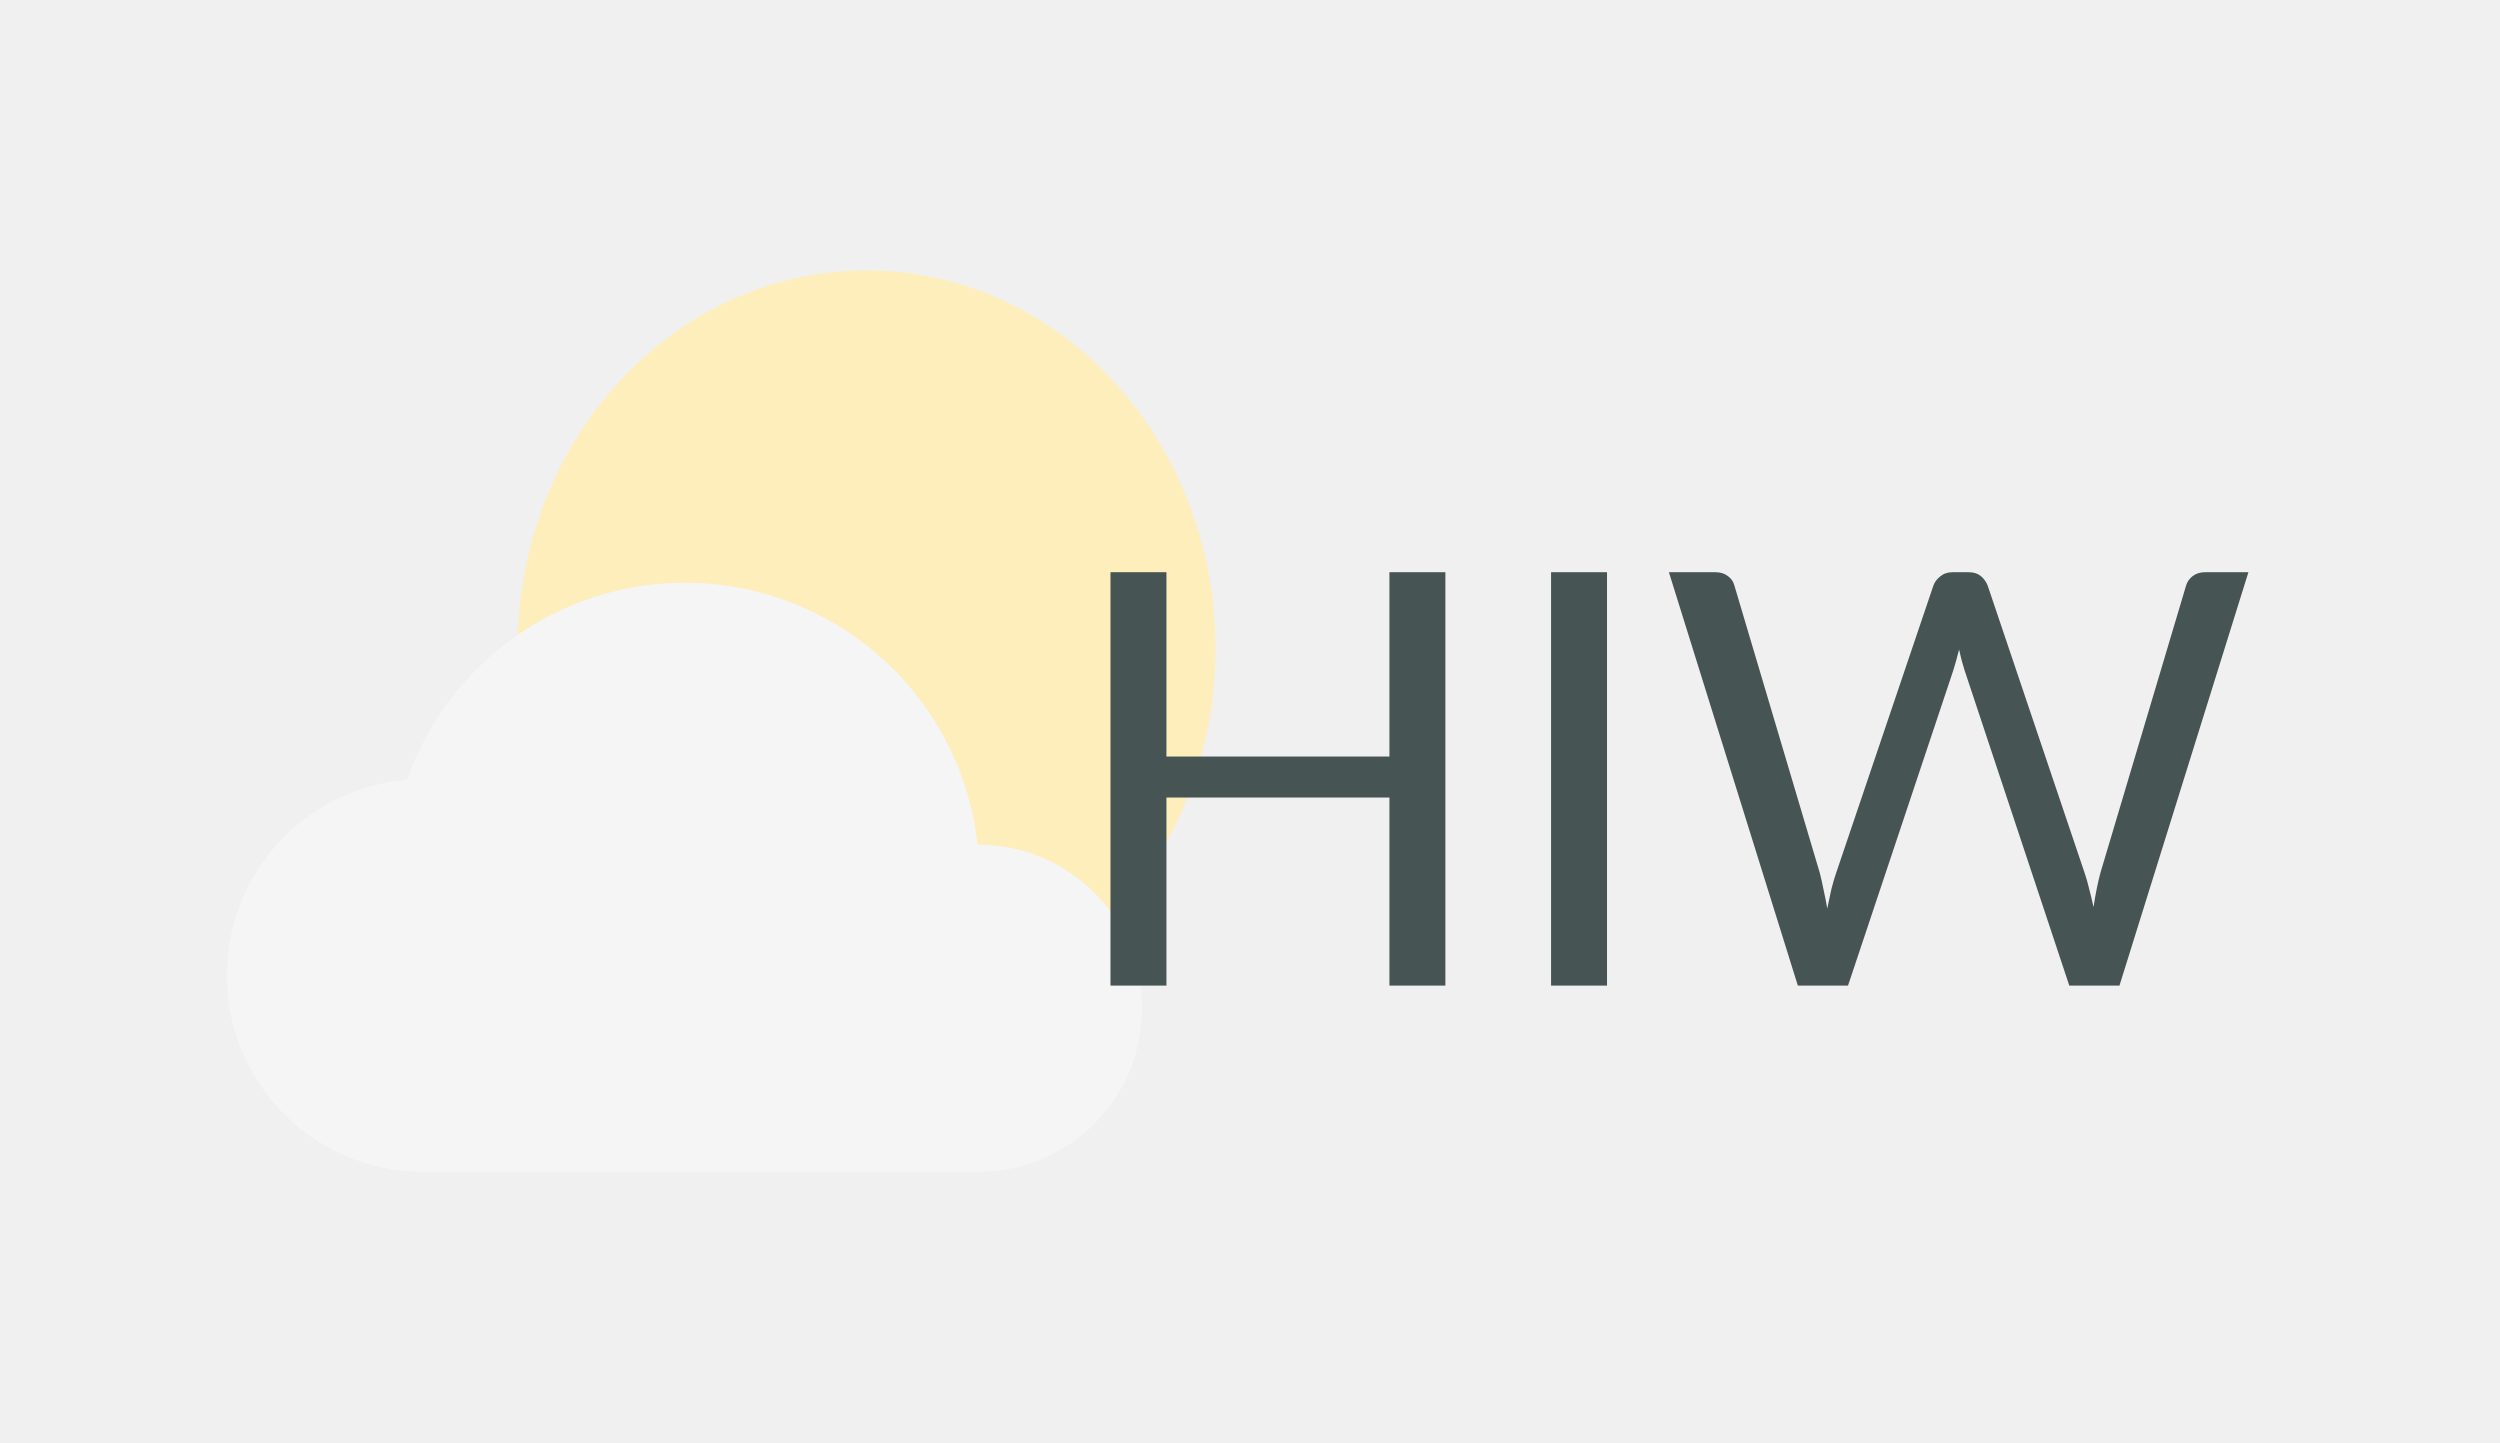
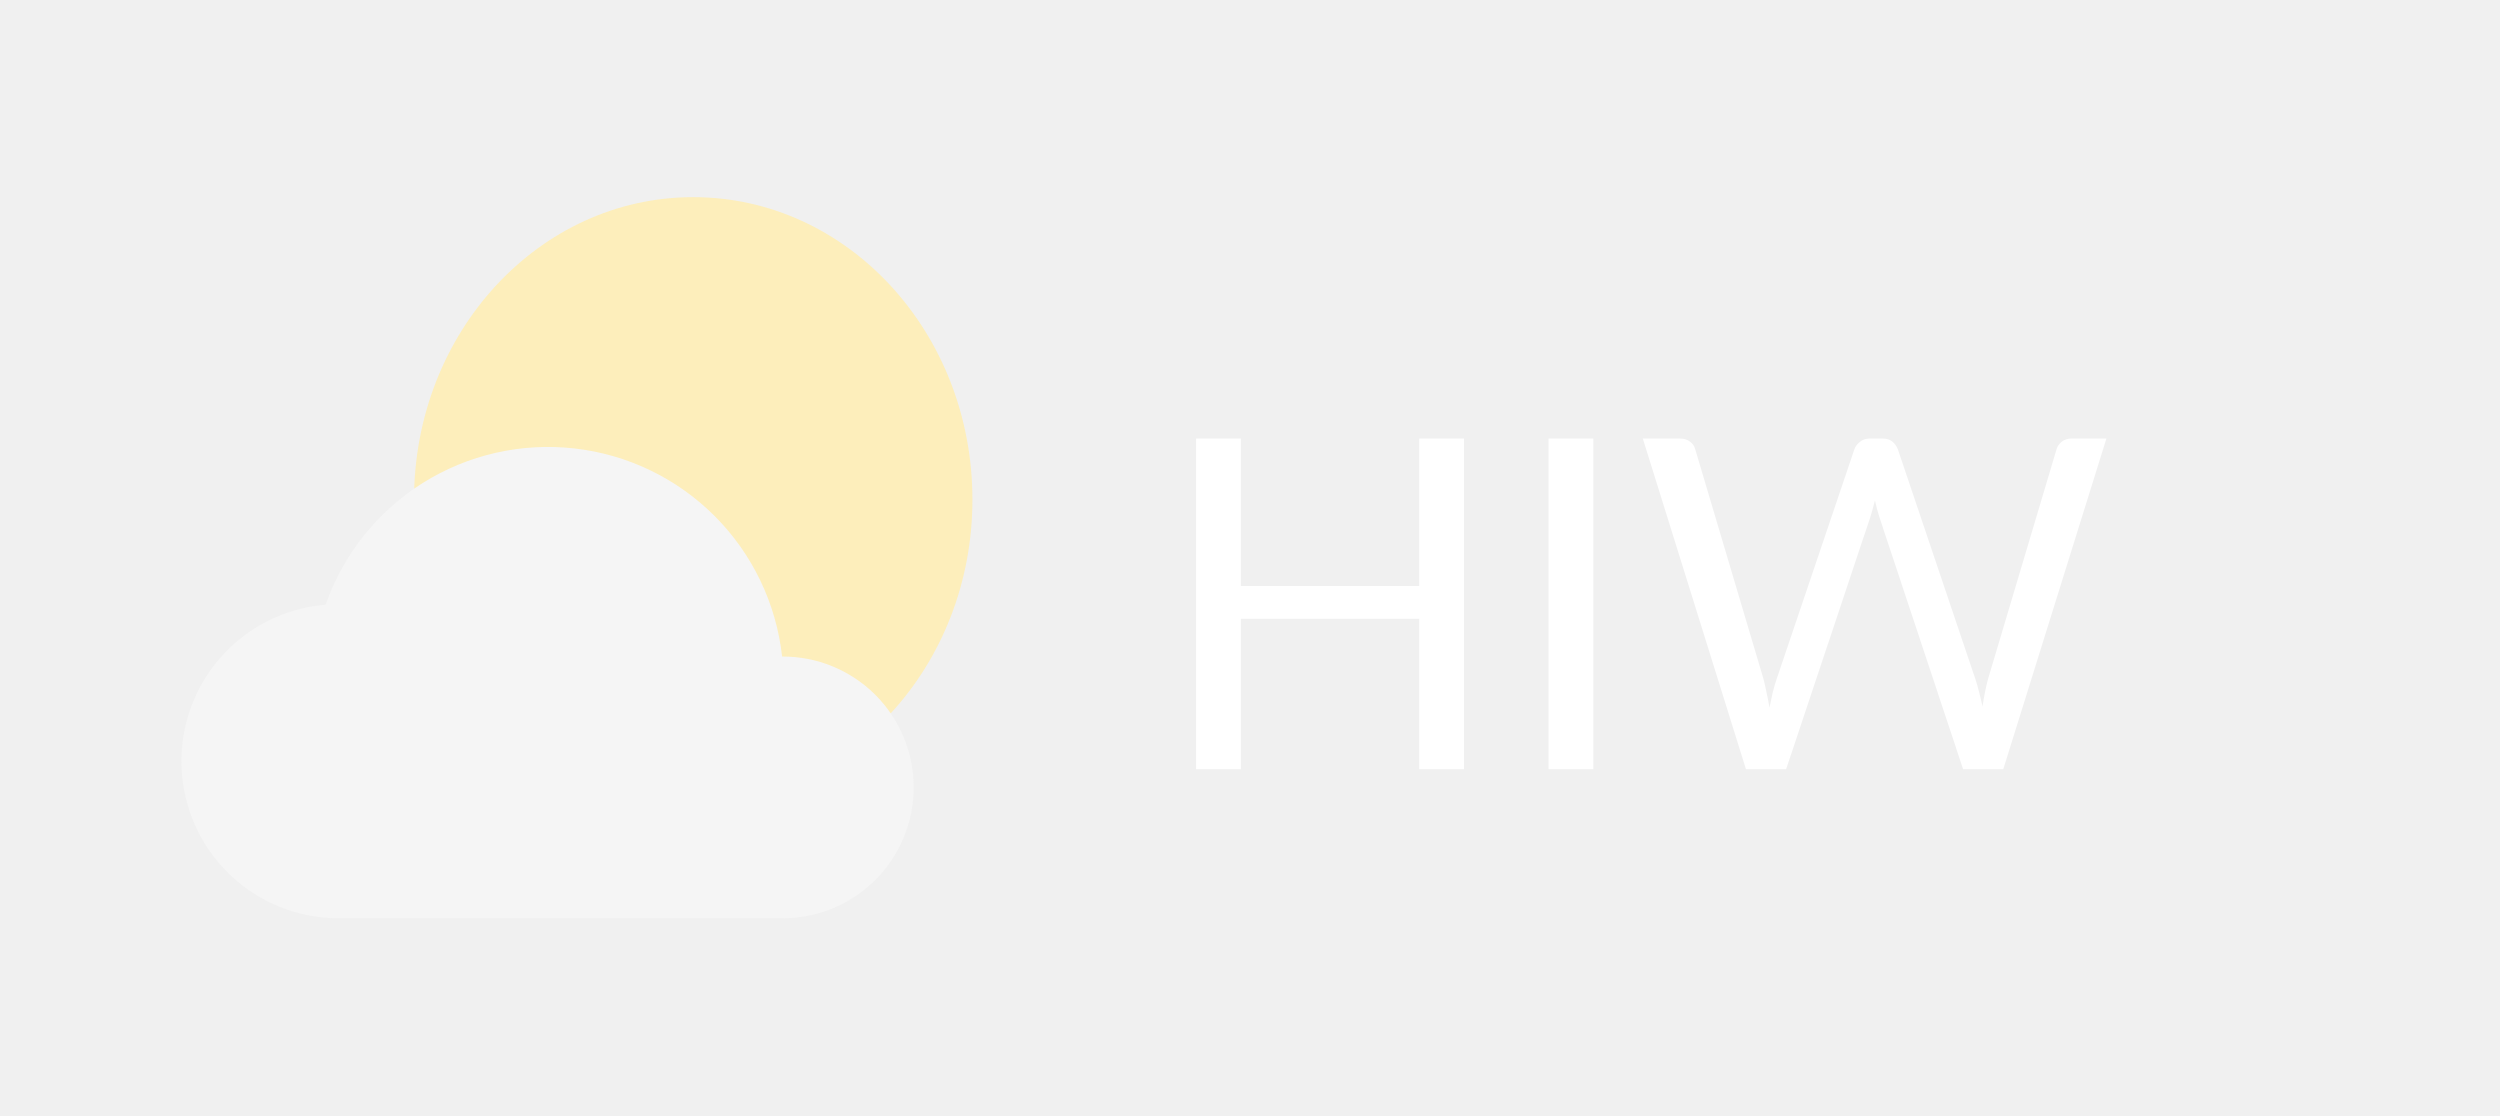
- <svg xmlns="http://www.w3.org/2000/svg" width="52" height="30" viewBox="0 0 52 30" fill="none">
-   <ellipse cx="18.024" cy="13.489" rx="7.259" ry="7.863" fill="#FDEEBB" />
-   <path d="M20.335 17.57C20.182 16.19 19.564 14.903 18.584 13.92C17.603 12.937 16.318 12.316 14.938 12.16C13.559 12.003 12.167 12.32 10.991 13.058C9.816 13.796 8.925 14.912 8.467 16.222C7.416 16.308 6.439 16.797 5.741 17.587C5.043 18.377 4.677 19.406 4.72 20.46C4.764 21.513 5.213 22.509 5.974 23.239C6.735 23.968 7.749 24.375 8.803 24.375H20.371C21.274 24.37 22.137 24.006 22.772 23.365C23.407 22.723 23.76 21.856 23.756 20.954C23.751 20.051 23.387 19.188 22.746 18.553C22.104 17.919 21.237 17.565 20.335 17.57V17.57Z" fill="#F5F5F5" />
-   <path d="M30.064 11.902V20.5H28.9V16.588H24.262V20.5H23.098V11.902H24.262V15.736H28.9V11.902H30.064ZM33.426 20.5H32.262V11.902H33.426V20.5ZM46.767 11.902L44.085 20.5H43.041L40.863 13.942C40.843 13.878 40.823 13.81 40.803 13.738C40.787 13.666 40.769 13.59 40.749 13.51C40.729 13.59 40.709 13.666 40.689 13.738C40.669 13.81 40.649 13.878 40.629 13.942L38.439 20.5H37.395L34.713 11.902H35.679C35.783 11.902 35.869 11.928 35.937 11.98C36.009 12.032 36.055 12.098 36.075 12.178L37.851 18.154C37.879 18.262 37.905 18.378 37.929 18.502C37.957 18.626 37.983 18.758 38.007 18.898C38.035 18.758 38.063 18.626 38.091 18.502C38.123 18.374 38.157 18.258 38.193 18.154L40.215 12.178C40.239 12.11 40.285 12.048 40.353 11.992C40.425 11.932 40.511 11.902 40.611 11.902H40.947C41.051 11.902 41.135 11.928 41.199 11.98C41.263 12.032 41.311 12.098 41.343 12.178L43.359 18.154C43.395 18.258 43.427 18.37 43.455 18.49C43.487 18.61 43.517 18.736 43.545 18.868C43.565 18.736 43.587 18.61 43.611 18.49C43.635 18.37 43.661 18.258 43.689 18.154L45.471 12.178C45.491 12.106 45.535 12.042 45.603 11.986C45.675 11.93 45.761 11.902 45.861 11.902H46.767Z" fill="#465554" />
+ <svg xmlns="http://www.w3.org/2000/svg" width="65" height="29" viewBox="0 0 65 29" fill="none">
+   <ellipse cx="18.024" cy="12.989" rx="7.259" ry="7.863" fill="#FDEEBB" />
+   <path d="M20.335 17.07C20.182 15.69 19.564 14.403 18.584 13.42C17.603 12.437 16.318 11.816 14.938 11.66C13.559 11.503 12.167 11.82 10.991 12.558C9.816 13.296 8.925 14.412 8.467 15.722C7.416 15.808 6.439 16.297 5.741 17.087C5.043 17.877 4.677 18.906 4.72 19.96C4.764 21.013 5.213 22.009 5.974 22.739C6.735 23.468 7.749 23.875 8.803 23.875H20.371C21.274 23.87 22.137 23.506 22.772 22.865C23.407 22.223 23.76 21.356 23.756 20.454C23.751 19.551 23.387 18.688 22.746 18.053C22.104 17.419 21.237 17.065 20.335 17.07Z" fill="#F5F5F5" />
+   <path d="M38.064 11.402V20H36.9V16.088H32.262V20H31.098V11.402H32.262V15.236H36.9V11.402H38.064ZM41.426 20H40.262V11.402H41.426V20ZM54.767 11.402L52.085 20H51.041L48.863 13.442C48.843 13.378 48.823 13.31 48.803 13.238C48.787 13.166 48.769 13.09 48.749 13.01C48.729 13.09 48.709 13.166 48.689 13.238C48.669 13.31 48.649 13.378 48.629 13.442L46.439 20H45.395L42.713 11.402H43.679C43.783 11.402 43.869 11.428 43.937 11.48C44.009 11.532 44.055 11.598 44.075 11.678L45.851 17.654C45.879 17.762 45.905 17.878 45.929 18.002C45.957 18.126 45.983 18.258 46.007 18.398C46.035 18.258 46.063 18.126 46.091 18.002C46.123 17.874 46.157 17.758 46.193 17.654L48.215 11.678C48.239 11.61 48.285 11.548 48.353 11.492C48.425 11.432 48.511 11.402 48.611 11.402H48.947C49.051 11.402 49.135 11.428 49.199 11.48C49.263 11.532 49.311 11.598 49.343 11.678L51.359 17.654C51.395 17.758 51.427 17.87 51.455 17.99C51.487 18.11 51.517 18.236 51.545 18.368C51.565 18.236 51.587 18.11 51.611 17.99C51.635 17.87 51.661 17.758 51.689 17.654L53.471 11.678C53.491 11.606 53.535 11.542 53.603 11.486C53.675 11.43 53.761 11.402 53.861 11.402H54.767Z" fill="white" />
</svg>
